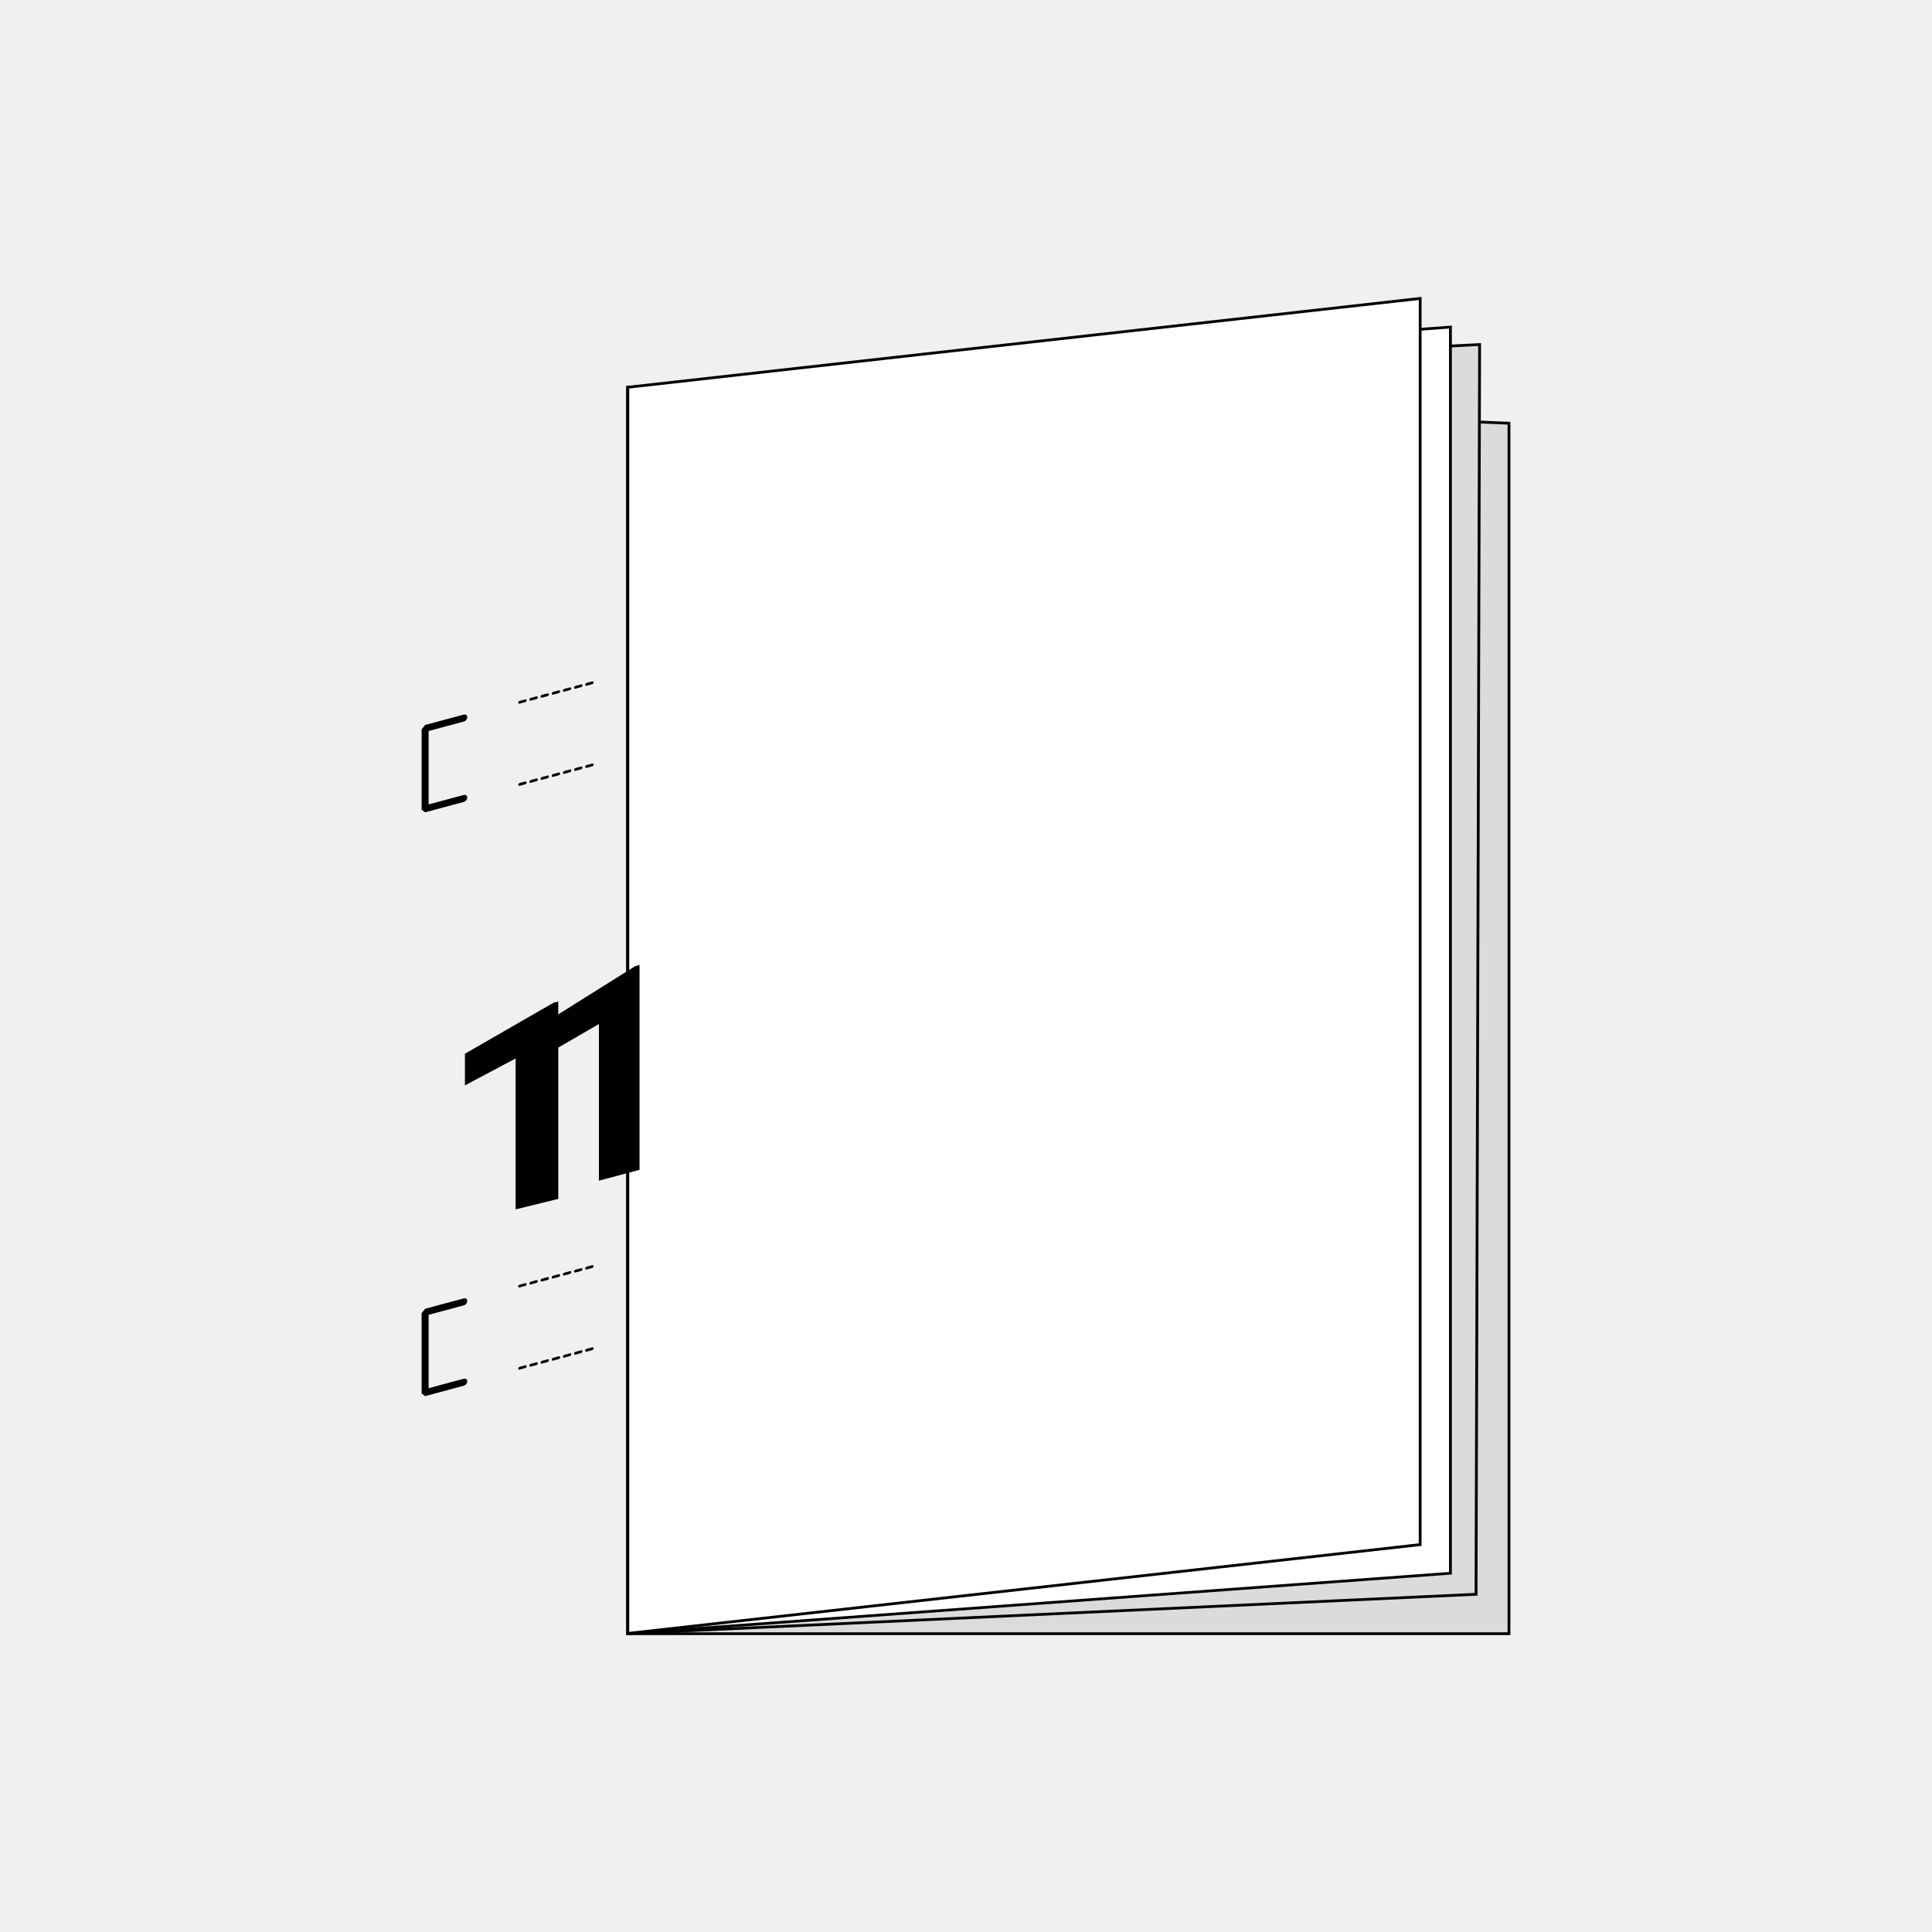
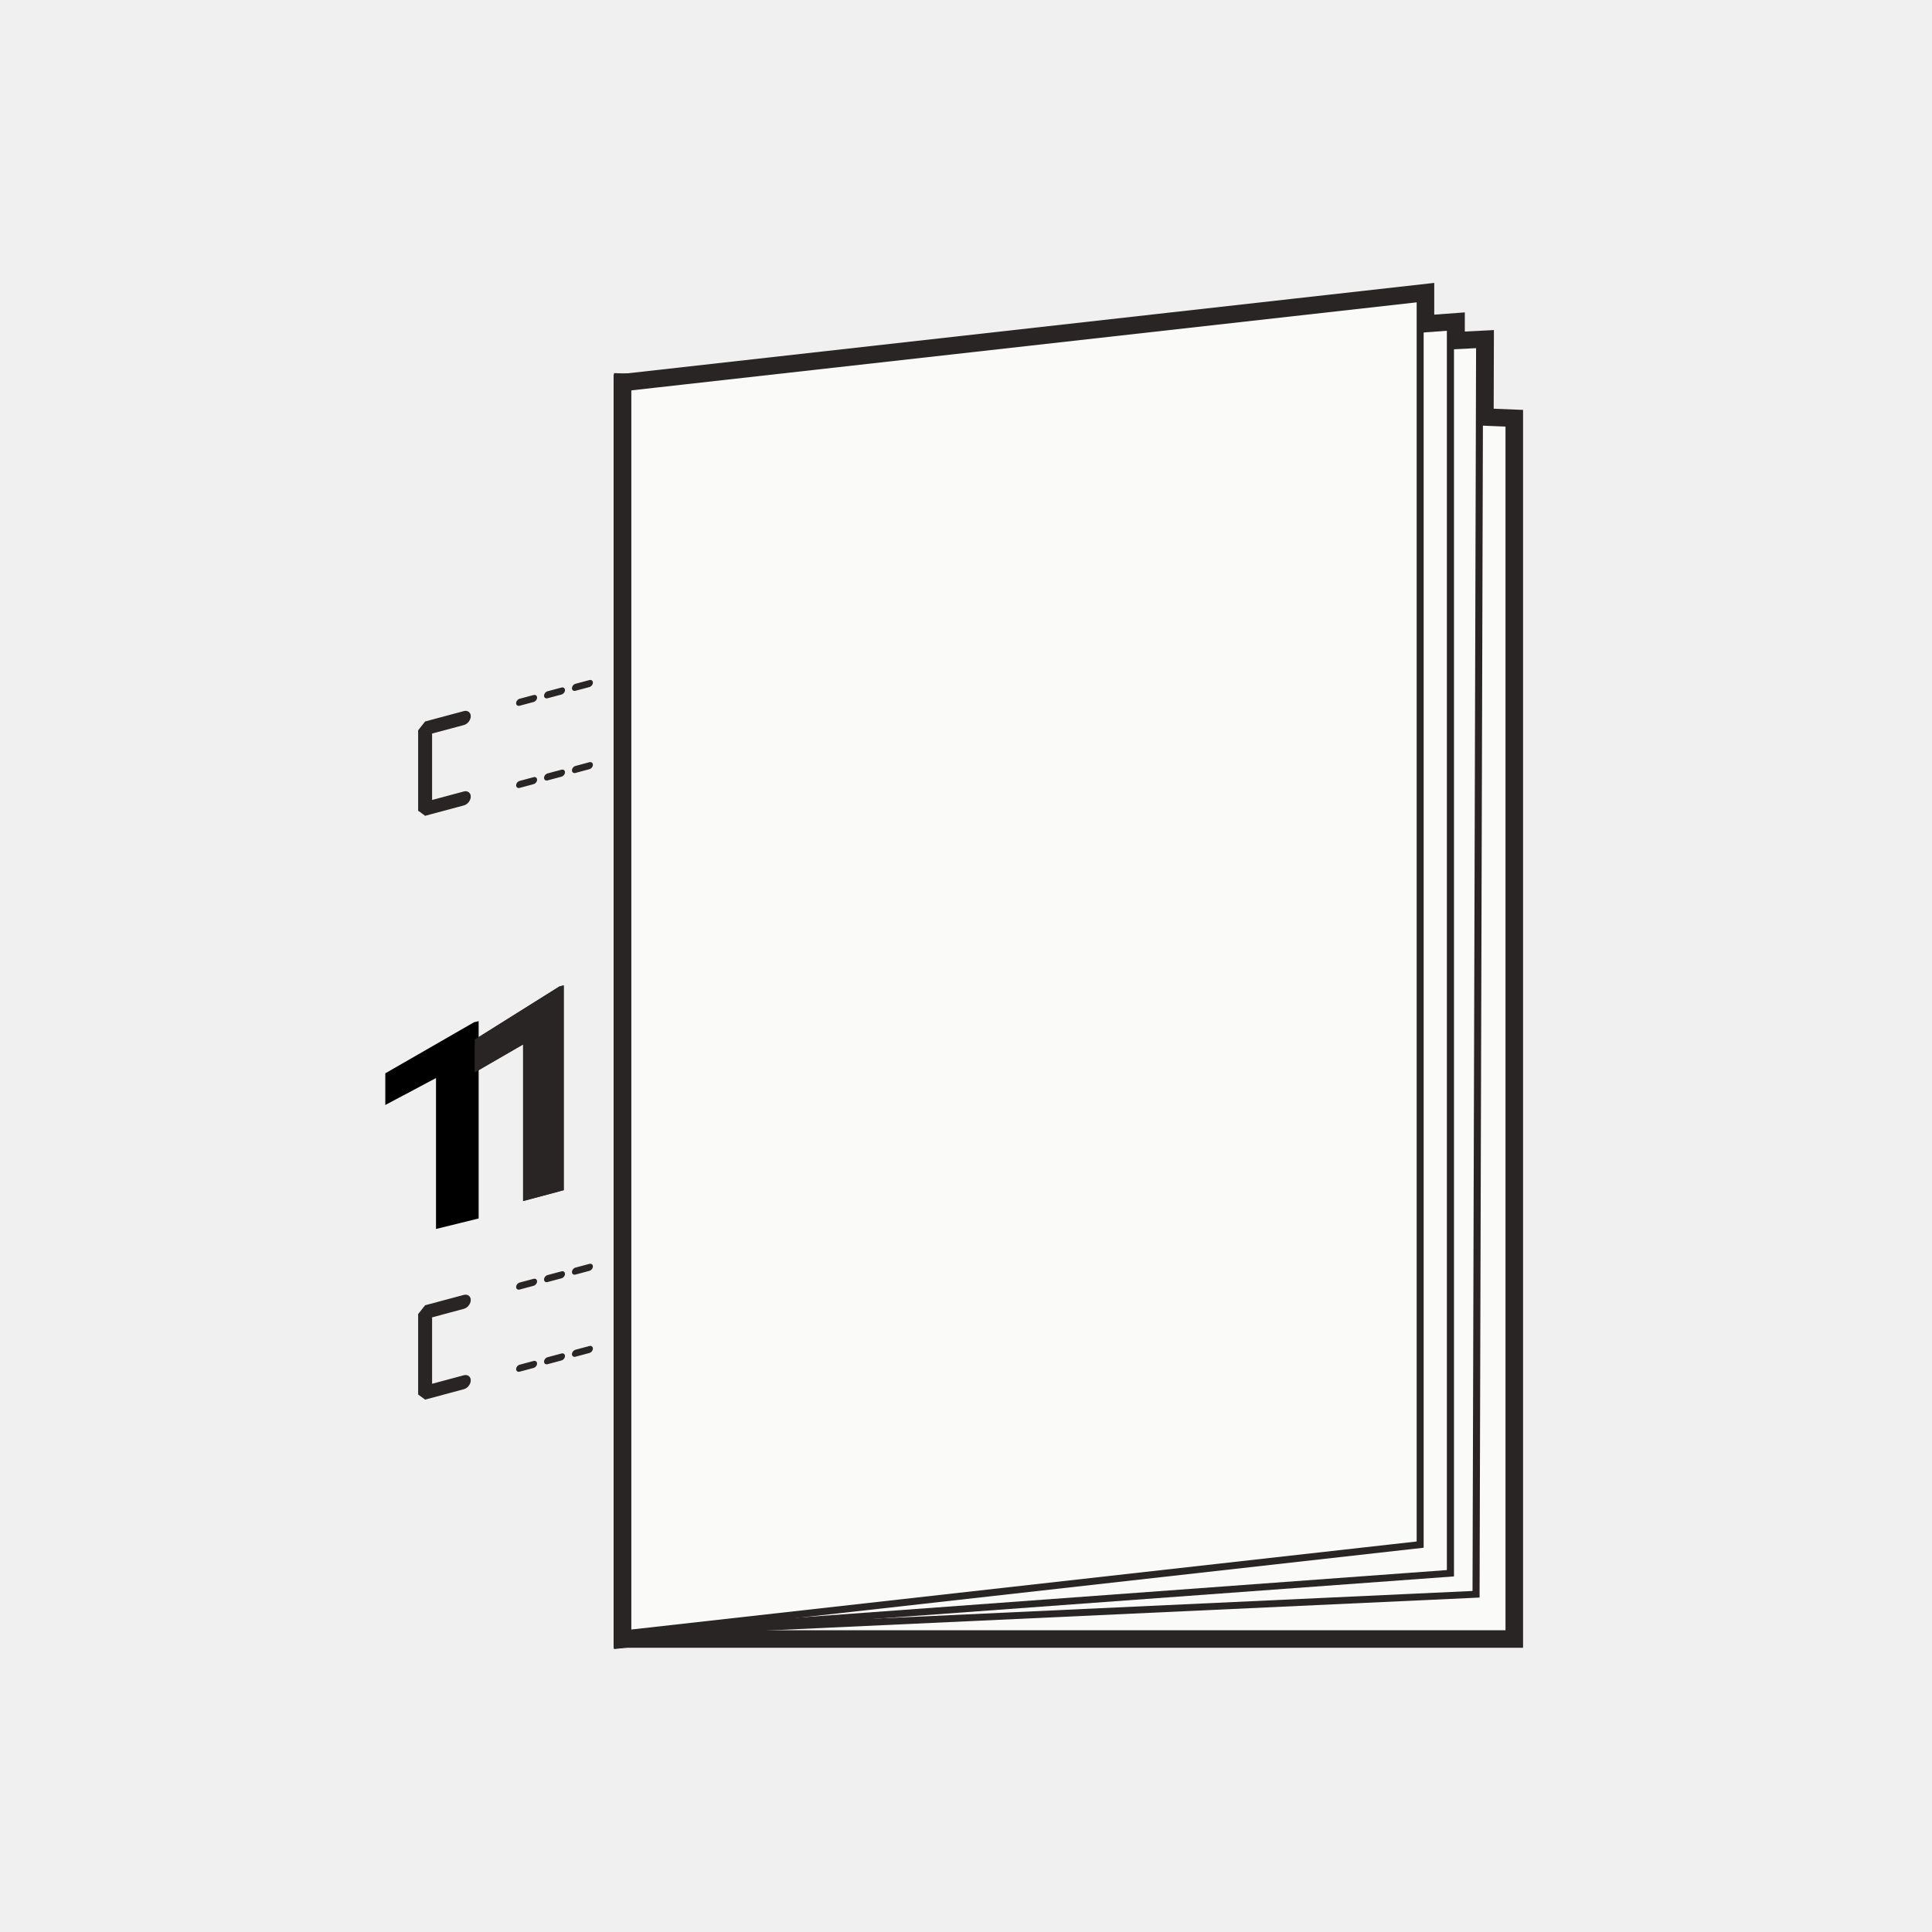
<svg xmlns="http://www.w3.org/2000/svg" width="366.225mm" height="366.225mm" viewBox="0 0 1384.158 1384.159" version="1.1" id="svg1" xml:space="preserve">
  <defs id="defs1" />
  <g id="layer1" transform="translate(-7897.051,-428.5956)">
    <g id="g45">
      <rect style="fill:#ffffff;fill-opacity:0;stroke:none;stroke-width:2;stroke-linecap:round;stroke-linejoin:bevel;stroke-dasharray:4, 4;stroke-dashoffset:0;stroke-opacity:1;paint-order:markers fill stroke" id="rect29-2-5" width="1384.159" height="1384.159" x="7897.051" y="428.596" rx="0" ry="0" />
      <g id="g40" transform="translate(-233.0557,23.92063)">
-         <g id="g24-1-7-9" transform="matrix(1.590733,0,0,1.59071,-1252.187,3721.979)" style="stroke-width:0.629">
-           <g id="g22-6-5-8" transform="translate(-178.99,-263.1333)" style="stroke-width:0.629">
-             <g id="g4-96-1-5-3-3-3" transform="translate(6359.851,-2209)" style="fill:#ffffff;fill-opacity:1;stroke:#000000;stroke-width:0.63;stroke-linecap:round;stroke-dasharray:none;stroke-opacity:1;paint-order:markers fill stroke">
-               <path id="rect1-5-37-2-3-3-4-0" style="fill:#dbdbdb;fill-opacity:1;stroke-width:1.257" d="m 0,561.26 396.85,16.07 V 1122.52 H 0 Z" />
-             </g>
-             <g id="g5-7-6-3-0-7-3-3-2" transform="translate(5566.15,-1647.74)" style="fill:#ffffff;fill-opacity:1;stroke:#000000;stroke-width:0.63;stroke-linecap:round;stroke-dasharray:none;stroke-opacity:1;paint-order:markers fill stroke" />
-           </g>
-         </g>
-         <g id="g37" transform="matrix(1.392372,0,0,1.278123,-2133.192,-2611.659)" style="stroke-width:0.75">
-           <g id="g24-1-7-9-8" transform="matrix(1.198992,0,0,1.199258,282.2003,4889.964)" style="stroke-width:0.625">
-             <g id="g22-6-5-8-3" transform="translate(-178.99,-263.1333)" style="stroke-width:0.625">
-               <g id="g4-96-1-5-3-3-3-0" transform="translate(6359.851,-2209)" style="fill:#ffffff;fill-opacity:1;stroke:#000000;stroke-width:0.626;stroke-linecap:round;stroke-dasharray:none;stroke-opacity:1;paint-order:markers fill stroke" />
-               <g id="g5-7-6-3-0-7-3-3-2-2" transform="translate(5566.15,-1647.74)" style="fill:#ffffff;fill-opacity:1;stroke:#000000;stroke-width:0.626;stroke-linecap:round;stroke-dasharray:none;stroke-opacity:1;paint-order:markers fill stroke" />
+         <g id="g16" style="stroke-width:20;stroke-dasharray:none" transform="translate(-297.0742,260.3417)">
+           <g id="g24-1-7-9-2" transform="matrix(1.590733,0,0,1.59071,-955.0175,3461.685)" style="stroke-width:12.573;stroke-dasharray:none">
+             <g id="g22-6-5-8-0" transform="translate(-178.99,-263.1333)" style="stroke-width:12.573;stroke-dasharray:none">
+               <g id="g4-96-1-5-3-3-3-97" transform="translate(6359.851,-2209)" style="fill:#ffffff;fill-opacity:1;stroke:#000000;stroke-width:12.573;stroke-linecap:round;stroke-dasharray:none;stroke-opacity:1;paint-order:markers fill stroke">
+                 <path id="rect1-5-37-2-3-3-4-0-37" style="fill:#fafaf9;fill-opacity:1;stroke:#292524;stroke-width:12.573;stroke-dasharray:none;stroke-opacity:1" d="m 0,561.26 396.85,16.07 V 1122.52 H 0 Z" />
+               </g>
+               <g id="g5-7-6-3-0-7-3-3-2-26" transform="translate(5566.15,-1647.74)" style="fill:#ffffff;fill-opacity:1;stroke:#000000;stroke-width:12.573;stroke-linecap:round;stroke-dasharray:none;stroke-opacity:1;paint-order:markers fill stroke" />
            </g>
          </g>
-           <g id="g2-9-8-9-6-1-3-9" transform="matrix(1.198992,0,0,1.199258,7693.002,2598.334)" style="fill:#ffffff;fill-opacity:1;stroke:#000000;stroke-width:0.626;stroke-linecap:round;stroke-dasharray:none;stroke-opacity:1;paint-order:markers fill stroke">
-             <text xml:space="preserve" style="font-weight:bold;font-size:129.571px;line-height:1.1;font-family:Roboto;-inkscape-font-specification:'Roboto Bold';text-align:center;text-decoration-color:#000000;letter-spacing:1.905px;word-spacing:1.905px;writing-mode:lr-tb;direction:ltr;text-anchor:middle;fill:#000000;fill-opacity:1;stroke:none;stroke-width:0.626;stroke-linecap:round;stroke-dasharray:none;stroke-opacity:1;paint-order:markers fill stroke" x="177.793" y="353.865" id="text2-46-6-2-8-3-7-3" transform="skewY(-15)">
-               <tspan id="tspan2-06-6-5-6-2-1-8" x="178.745" y="353.865" style="fill:#000000;fill-opacity:1;stroke:none;stroke-width:0.626;stroke-linecap:round;stroke-dasharray:none;stroke-opacity:1;paint-order:markers fill stroke">1</tspan>
+           <g id="g38-0" transform="matrix(1.33295,0,0,1.278123,-1705.128,-2912.557)" style="stroke-width:15.323;stroke-dasharray:none">
+             <g id="g24-1-7-9-0-1" transform="matrix(1.221428,0,0,1.244567,389.4619,4987.073)" style="stroke-width:12.428;stroke-dasharray:none">
+               <g id="g22-6-5-8-8-6" transform="translate(-178.99,-263.1333)" style="stroke-width:12.428;stroke-dasharray:none">
+                 <g id="g4-96-1-5-3-3-3-9-5" transform="translate(6359.851,-2209)" style="fill:#ffffff;fill-opacity:1;stroke:#000000;stroke-width:12.428;stroke-linecap:round;stroke-dasharray:none;stroke-opacity:1;paint-order:markers fill stroke">
+                   <path id="rect1-5-37-2-3-3-4-0-3-7" style="fill:#fafaf9;fill-opacity:1;stroke:#292524;stroke-width:12.428;stroke-dasharray:none;stroke-opacity:1" d="M 8.5057337e-4,561.26 374.822,541.976 373.252,1104.843 8.5057337e-4,1122.52 Z" />
+                 </g>
+                 <g id="g5-7-6-3-0-7-3-3-2-0-5" transform="translate(5566.15,-1647.74)" style="fill:#ffffff;fill-opacity:1;stroke:#000000;stroke-width:12.428;stroke-linecap:round;stroke-dasharray:none;stroke-opacity:1;paint-order:markers fill stroke" />
+               </g>
+             </g>
+             <g id="g2-9-8-9-6-1-3-7-4" transform="matrix(1.24436,0,0,1.244567,7938.936,2608.862)" style="fill:#ffffff;fill-opacity:1;stroke:#000000;stroke-width:12.313;stroke-linecap:round;stroke-dasharray:none;stroke-opacity:1;paint-order:markers fill stroke">
+               <path id="rect1-34-2-9-1-1-6-4-1" style="fill:#fafaf9;fill-opacity:1;stroke:#292524;stroke-width:12.313;stroke-dasharray:none;stroke-opacity:1" d="M 0,0 355.309,-27.144 V 534.116 L 0,561.26 Z" />
+             </g>
+           </g>
+           <g id="g2-9-8-9-6-1-3-2" transform="matrix(1.590733,0,0,1.59071,8877.079,421.8261)" style="fill:#ffffff;fill-opacity:1;stroke:#000000;stroke-width:12.573;stroke-linecap:round;stroke-dasharray:none;stroke-opacity:1;paint-order:markers fill stroke">
+             <path id="rect1-34-2-9-1-1-6-0" style="fill:#fafaf9;fill-opacity:1;stroke:#292524;stroke-width:12.573;stroke-dasharray:none;stroke-opacity:1" d="M 0,0 356.85,-40 V 521.26 L 0,561.26 Z" />
+             <text xml:space="preserve" style="font-weight:bold;font-size:129.571px;line-height:1.1;font-family:Roboto;-inkscape-font-specification:'Roboto Bold';text-align:center;text-decoration-color:#000000;letter-spacing:1.905px;word-spacing:1.905px;writing-mode:lr-tb;direction:ltr;text-anchor:middle;fill:#292524;fill-opacity:1;stroke:none;stroke-width:12.573;stroke-linecap:round;stroke-dasharray:none;stroke-opacity:1;paint-order:markers fill stroke" x="177.793" y="353.865" id="text2-46-6-2-8-3-7-0" transform="skewY(-15)">
+               <tspan id="tspan2-06-6-5-6-2-1-1" x="178.745" y="353.865" style="fill:#292524;fill-opacity:1;stroke:none;stroke-width:12.573;stroke-linecap:round;stroke-dasharray:none;stroke-opacity:1;paint-order:markers fill stroke">1</tspan>
            </text>
          </g>
        </g>
-         <g id="g38" transform="matrix(1.33295,0,0,1.278123,-2002.297,-2652.264)" style="stroke-width:0.766">
-           <g id="g24-1-7-9-0" transform="matrix(1.221428,0,0,1.244567,389.4619,4987.073)" style="stroke-width:0.621">
-             <g id="g22-6-5-8-8" transform="translate(-178.99,-263.1333)" style="stroke-width:0.621">
-               <g id="g4-96-1-5-3-3-3-9" transform="translate(6359.851,-2209)" style="fill:#ffffff;fill-opacity:1;stroke:#000000;stroke-width:0.622;stroke-linecap:round;stroke-dasharray:none;stroke-opacity:1;paint-order:markers fill stroke">
-                 <path id="rect1-5-37-2-3-3-4-0-3" style="fill:#dbdbdb;fill-opacity:1;stroke-width:1.243" d="M 8.5057337e-4,561.26 374.822,541.976 373.252,1104.843 8.5057337e-4,1122.52 Z" />
+         <g id="g17">
+           <g id="g24-1-7-9" transform="matrix(1.590733,0,0,1.59071,-1252.187,3721.979)" style="stroke-width:0.629">
+             <g id="g22-6-5-8" transform="translate(-178.99,-263.1333)" style="stroke-width:0.629">
+               <g id="g4-96-1-5-3-3-3" transform="translate(6359.851,-2209)" style="fill:#ffffff;fill-opacity:1;stroke:#000000;stroke-width:0.63;stroke-linecap:round;stroke-dasharray:none;stroke-opacity:1;paint-order:markers fill stroke">
+                 <path id="rect1-5-37-2-3-3-4-0" style="fill:#fafaf9;fill-opacity:1;stroke:#292524;stroke-width:3.143;stroke-dasharray:none;stroke-opacity:1" d="m 0,561.26 396.85,16.07 V 1122.52 H 0 Z" />
              </g>
-               <g id="g5-7-6-3-0-7-3-3-2-0" transform="translate(5566.15,-1647.74)" style="fill:#ffffff;fill-opacity:1;stroke:#000000;stroke-width:0.622;stroke-linecap:round;stroke-dasharray:none;stroke-opacity:1;paint-order:markers fill stroke" />
+               <g id="g5-7-6-3-0-7-3-3-2" transform="translate(5566.15,-1647.74)" style="fill:#ffffff;fill-opacity:1;stroke:#000000;stroke-width:0.63;stroke-linecap:round;stroke-dasharray:none;stroke-opacity:1;paint-order:markers fill stroke" />
            </g>
          </g>
-           <g id="g2-9-8-9-6-1-3-7" transform="matrix(1.24436,0,0,1.244567,7938.936,2608.862)" style="fill:#ffffff;fill-opacity:1;stroke:#000000;stroke-width:0.617;stroke-linecap:round;stroke-dasharray:none;stroke-opacity:1;paint-order:markers fill stroke">
-             <path id="rect1-34-2-9-1-1-6-4" style="fill:#ffffff;fill-opacity:1;stroke:#000000;stroke-width:1.231;stroke-opacity:1" d="M 0,0 355.309,-27.144 V 534.116 L 0,561.26 Z" />
+           <g id="g37" transform="matrix(1.392372,0,0,1.278123,-2133.192,-2611.659)" style="stroke-width:0.75">
+             <g id="g24-1-7-9-8" transform="matrix(1.198992,0,0,1.199258,282.2003,4889.964)" style="stroke-width:0.625">
+               <g id="g22-6-5-8-3" transform="translate(-178.99,-263.1333)" style="stroke-width:0.625">
+                 <g id="g4-96-1-5-3-3-3-0" transform="translate(6359.851,-2209)" style="fill:#ffffff;fill-opacity:1;stroke:#000000;stroke-width:0.626;stroke-linecap:round;stroke-dasharray:none;stroke-opacity:1;paint-order:markers fill stroke" />
+                 <g id="g5-7-6-3-0-7-3-3-2-2" transform="translate(5566.15,-1647.74)" style="fill:#ffffff;fill-opacity:1;stroke:#000000;stroke-width:0.626;stroke-linecap:round;stroke-dasharray:none;stroke-opacity:1;paint-order:markers fill stroke" />
+               </g>
+             </g>
+             <g id="g2-9-8-9-6-1-3-9" transform="matrix(1.198992,0,0,1.199258,7693.002,2598.334)" style="fill:#ffffff;fill-opacity:1;stroke:#000000;stroke-width:0.626;stroke-linecap:round;stroke-dasharray:none;stroke-opacity:1;paint-order:markers fill stroke">
+               <text xml:space="preserve" style="font-weight:bold;font-size:129.571px;line-height:1.1;font-family:Roboto;-inkscape-font-specification:'Roboto Bold';text-align:center;text-decoration-color:#000000;letter-spacing:1.905px;word-spacing:1.905px;writing-mode:lr-tb;direction:ltr;text-anchor:middle;fill:#000000;fill-opacity:1;stroke:none;stroke-width:0.626;stroke-linecap:round;stroke-dasharray:none;stroke-opacity:1;paint-order:markers fill stroke" x="177.793" y="353.865" id="text2-46-6-2-8-3-7-3" transform="skewY(-15)">
+                 <tspan id="tspan2-06-6-5-6-2-1-8" x="178.745" y="353.865" style="fill:#000000;fill-opacity:1;stroke:none;stroke-width:0.626;stroke-linecap:round;stroke-dasharray:none;stroke-opacity:1;paint-order:markers fill stroke">1</tspan>
+               </text>
+             </g>
          </g>
-         </g>
-         <g id="g2-9-8-9-6-1-3" transform="matrix(1.590733,0,0,1.59071,8579.909,682.12)" style="fill:#ffffff;fill-opacity:1;stroke:#000000;stroke-width:0.63;stroke-linecap:round;stroke-dasharray:none;stroke-opacity:1;paint-order:markers fill stroke">
-           <path id="rect1-34-2-9-1-1-6" style="fill:#ffffff;fill-opacity:1;stroke:#000000;stroke-width:1.257;stroke-opacity:1" d="M 0,0 356.85,-40 V 521.26 L 0,561.26 Z" />
-           <text xml:space="preserve" style="font-weight:bold;font-size:129.571px;line-height:1.1;font-family:Roboto;-inkscape-font-specification:'Roboto Bold';text-align:center;text-decoration-color:#000000;letter-spacing:1.905px;word-spacing:1.905px;writing-mode:lr-tb;direction:ltr;text-anchor:middle;fill:#000000;fill-opacity:1;stroke:none;stroke-width:0.63;stroke-linecap:round;stroke-dasharray:none;stroke-opacity:1;paint-order:markers fill stroke" x="177.793" y="353.865" id="text2-46-6-2-8-3-7" transform="skewY(-15)">
-             <tspan id="tspan2-06-6-5-6-2-1" x="178.745" y="353.865" style="fill:#000000;fill-opacity:1;stroke:none;stroke-width:0.63;stroke-linecap:round;stroke-dasharray:none;stroke-opacity:1;paint-order:markers fill stroke">1</tspan>
-           </text>
+           <g id="g38" transform="matrix(1.33295,0,0,1.278123,-2002.297,-2652.264)" style="stroke-width:0.766">
+             <g id="g24-1-7-9-0" transform="matrix(1.221428,0,0,1.244567,389.4619,4987.073)" style="stroke-width:0.621">
+               <g id="g22-6-5-8-8" transform="translate(-178.99,-263.1333)" style="stroke-width:0.621">
+                 <g id="g4-96-1-5-3-3-3-9" transform="translate(6359.851,-2209)" style="fill:#ffffff;fill-opacity:1;stroke:#000000;stroke-width:0.622;stroke-linecap:round;stroke-dasharray:none;stroke-opacity:1;paint-order:markers fill stroke">
+                   <path id="rect1-5-37-2-3-3-4-0-3" style="fill:#fafaf9;fill-opacity:1;stroke:#292524;stroke-width:3.107;stroke-dasharray:none;stroke-opacity:1" d="M 8.5057337e-4,561.26 374.822,541.976 373.252,1104.843 8.5057337e-4,1122.52 Z" />
+                 </g>
+                 <g id="g5-7-6-3-0-7-3-3-2-0" transform="translate(5566.15,-1647.74)" style="fill:#ffffff;fill-opacity:1;stroke:#000000;stroke-width:0.622;stroke-linecap:round;stroke-dasharray:none;stroke-opacity:1;paint-order:markers fill stroke" />
+               </g>
+             </g>
+             <g id="g2-9-8-9-6-1-3-7" transform="matrix(1.24436,0,0,1.244567,7938.936,2608.862)" style="fill:#ffffff;fill-opacity:1;stroke:#000000;stroke-width:0.617;stroke-linecap:round;stroke-dasharray:none;stroke-opacity:1;paint-order:markers fill stroke">
+               <path id="rect1-34-2-9-1-1-6-4" style="fill:#fafaf9;fill-opacity:1;stroke:#292524;stroke-width:3.078;stroke-dasharray:none;stroke-opacity:1" d="M 0,0 355.309,-27.144 V 534.116 L 0,561.26 Z" />
+             </g>
+           </g>
+           <g id="g2-9-8-9-6-1-3" transform="matrix(1.590733,0,0,1.59071,8579.909,682.12)" style="fill:#ffffff;fill-opacity:1;stroke:#000000;stroke-width:0.63;stroke-linecap:round;stroke-dasharray:none;stroke-opacity:1;paint-order:markers fill stroke">
+             <path id="rect1-34-2-9-1-1-6" style="fill:#fafaf9;fill-opacity:1;stroke:#292524;stroke-width:3.143;stroke-dasharray:none;stroke-opacity:1" d="M 0,0 356.85,-40 V 521.26 L 0,561.26 Z" />
+             <text xml:space="preserve" style="font-weight:bold;font-size:129.571px;line-height:1.1;font-family:Roboto;-inkscape-font-specification:'Roboto Bold';text-align:center;text-decoration-color:#000000;letter-spacing:1.905px;word-spacing:1.905px;writing-mode:lr-tb;direction:ltr;text-anchor:middle;fill:#292524;fill-opacity:1;stroke:none;stroke-width:0.63;stroke-linecap:round;stroke-dasharray:none;stroke-opacity:1;paint-order:markers fill stroke" x="177.793" y="353.865" id="text2-46-6-2-8-3-7" transform="skewY(-15)">
+               <tspan id="tspan2-06-6-5-6-2-1" x="178.745" y="353.865" style="fill:#292524;fill-opacity:1;stroke:none;stroke-width:0.63;stroke-linecap:round;stroke-dasharray:none;stroke-opacity:1;paint-order:markers fill stroke">1</tspan>
+             </text>
+           </g>
        </g>
        <g id="g28-1-0" transform="matrix(-1.590733,0,0,-1.59071,18435.481,-2786.604)" style="stroke-width:0.629">
          <g id="g27-2-2" transform="matrix(1,-0.2679492,0,1,-7.249719,1676.427)" style="stroke-width:0.629">
-             <path style="fill:none;fill-opacity:1;stroke:#000000;stroke-width:3.143;stroke-linecap:round;stroke-linejoin:bevel;stroke-dasharray:none;stroke-dashoffset:0;stroke-opacity:1;paint-order:markers fill stroke" d="m 6276.76,-2623.328 h 17.406 v 36.2 h -17.406" id="path25-2-6" />
-             <path style="fill:none;fill-opacity:1;stroke:#000000;stroke-width:1.257;stroke-linecap:round;stroke-linejoin:bevel;stroke-dasharray:2.515, 2.515;stroke-dashoffset:0;stroke-opacity:1;paint-order:markers fill stroke" d="m 6251.604,-2623.734 h -34.25" id="path26-2-0" />
-             <path style="fill:none;fill-opacity:1;stroke:#000000;stroke-width:1.257;stroke-linecap:round;stroke-linejoin:bevel;stroke-dasharray:2.515, 2.515;stroke-dashoffset:0;stroke-opacity:1;paint-order:markers fill stroke" d="m 6251.604,-2586.734 h -34.25" id="path26-0-6-6" />
+             <path style="fill:none;fill-opacity:1;stroke:#292524;stroke-width:6.286;stroke-linecap:round;stroke-linejoin:bevel;stroke-dasharray:none;stroke-dashoffset:0;stroke-opacity:1;paint-order:markers fill stroke" d="m 6276.76,-2623.328 h 17.406 v 36.2 h -17.406" id="path25-2-6" />
+             <path style="fill:#000000;fill-opacity:0;stroke:#292524;stroke-width:3.143;stroke-linecap:round;stroke-linejoin:bevel;stroke-dasharray:6.286, 6.286;stroke-dashoffset:0;stroke-opacity:1;paint-order:markers fill stroke" d="m 6251.604,-2623.734 h -34.25" id="path26-2-0" />
+             <path style="fill:#000000;fill-opacity:0;stroke:#292524;stroke-width:3.143;stroke-linecap:round;stroke-linejoin:bevel;stroke-dasharray:6.286, 6.286;stroke-dashoffset:0;stroke-opacity:1;paint-order:markers fill stroke" d="m 6251.604,-2586.734 h -34.25" id="path26-0-6-6" />
          </g>
          <g id="g27-6-4-1" transform="matrix(1,-0.2679492,0,1,-7.249719,1939.361)" style="stroke-width:0.629">
-             <path style="fill:none;fill-opacity:1;stroke:#000000;stroke-width:3.143;stroke-linecap:round;stroke-linejoin:bevel;stroke-dasharray:none;stroke-dashoffset:0;stroke-opacity:1;paint-order:markers fill stroke" d="m 6276.76,-2623.328 h 17.406 v 36.2 h -17.406" id="path25-3-0-1" />
-             <path style="fill:none;fill-opacity:1;stroke:#000000;stroke-width:1.257;stroke-linecap:round;stroke-linejoin:bevel;stroke-dasharray:2.515, 2.515;stroke-dashoffset:0;stroke-opacity:1;paint-order:markers fill stroke" d="m 6251.604,-2623.734 h -34.25" id="path26-4-7-1" />
-             <path style="fill:none;fill-opacity:1;stroke:#000000;stroke-width:1.257;stroke-linecap:round;stroke-linejoin:bevel;stroke-dasharray:2.515, 2.515;stroke-dashoffset:0;stroke-opacity:1;paint-order:markers fill stroke" d="m 6251.604,-2586.734 h -34.25" id="path26-0-2-0-7" />
+             <path style="fill:none;fill-opacity:1;stroke:#292524;stroke-width:6.286;stroke-linecap:round;stroke-linejoin:bevel;stroke-dasharray:none;stroke-dashoffset:0;stroke-opacity:1;paint-order:markers fill stroke" d="m 6276.76,-2623.328 h 17.406 v 36.2 h -17.406" id="path25-3-0-1" />
+             <path style="fill:#000000;fill-opacity:0;stroke:#292524;stroke-width:3.143;stroke-linecap:round;stroke-linejoin:bevel;stroke-dasharray:6.286, 6.286;stroke-dashoffset:0;stroke-opacity:1;paint-order:markers fill stroke" d="m 6251.604,-2623.734 h -34.25" id="path26-4-7-1" />
+             <path style="fill:#000000;fill-opacity:0;stroke:#292524;stroke-width:3.143;stroke-linecap:round;stroke-linejoin:bevel;stroke-dasharray:6.286, 6.286;stroke-dashoffset:0;stroke-opacity:1;paint-order:markers fill stroke" d="m 6251.604,-2586.734 h -34.25" id="path26-0-2-0-7" />
          </g>
        </g>
      </g>
    </g>
  </g>
</svg>
